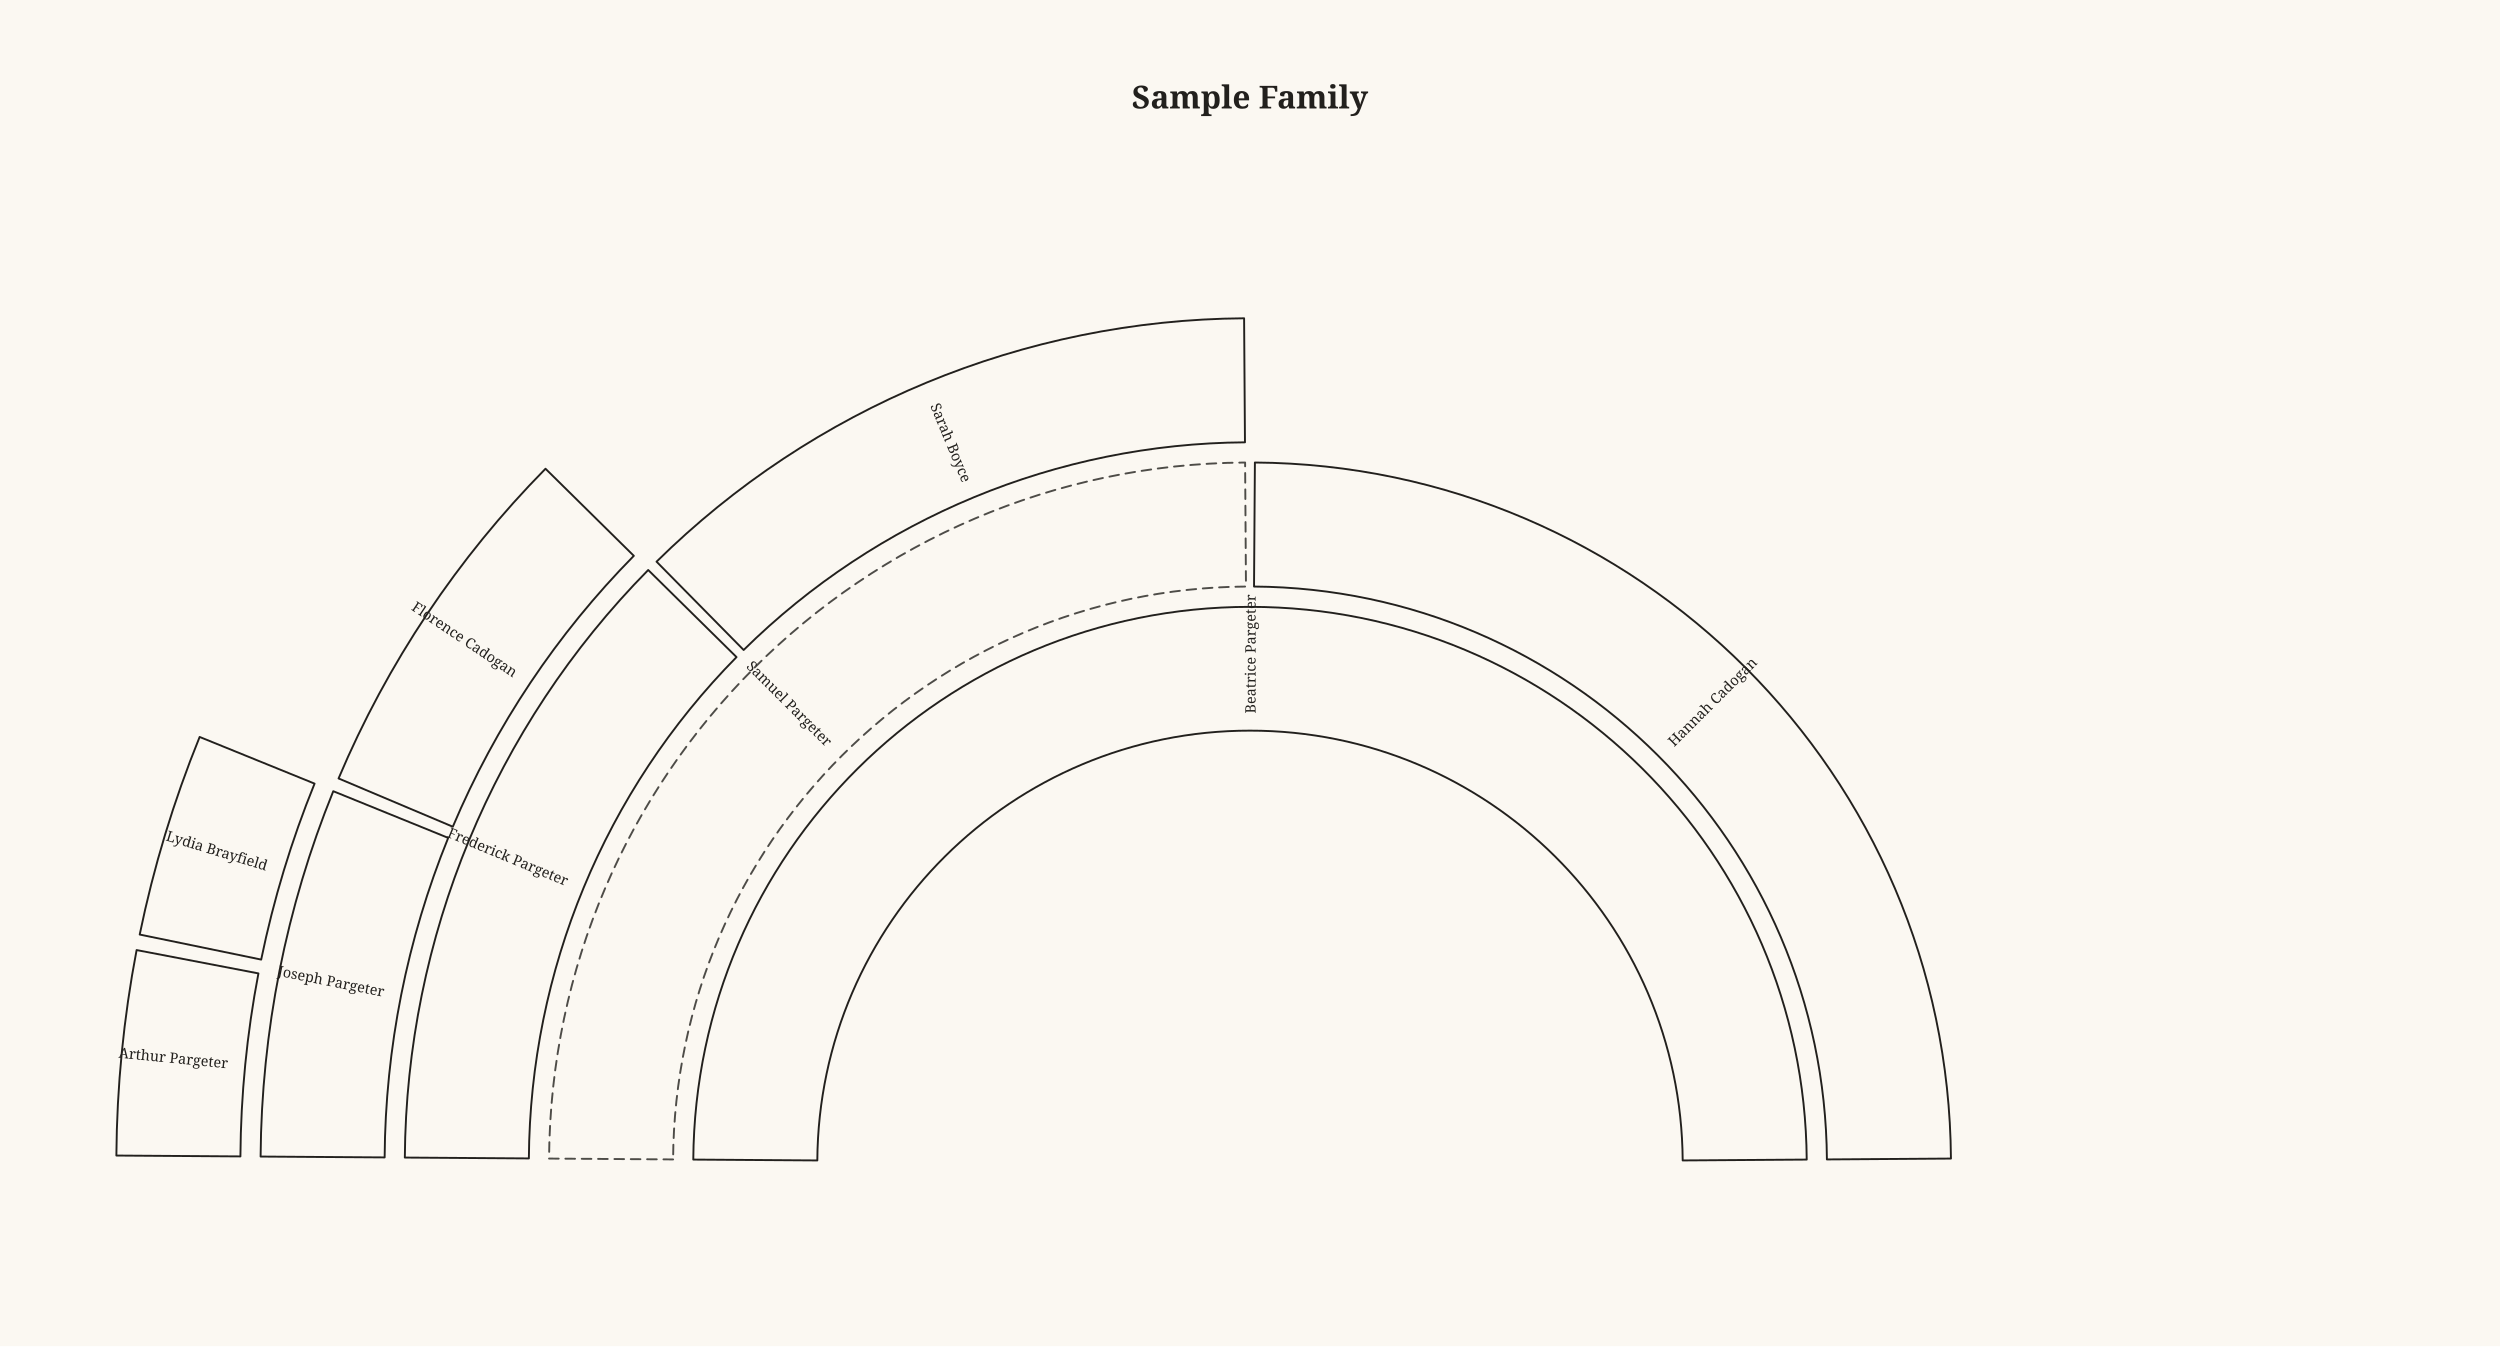
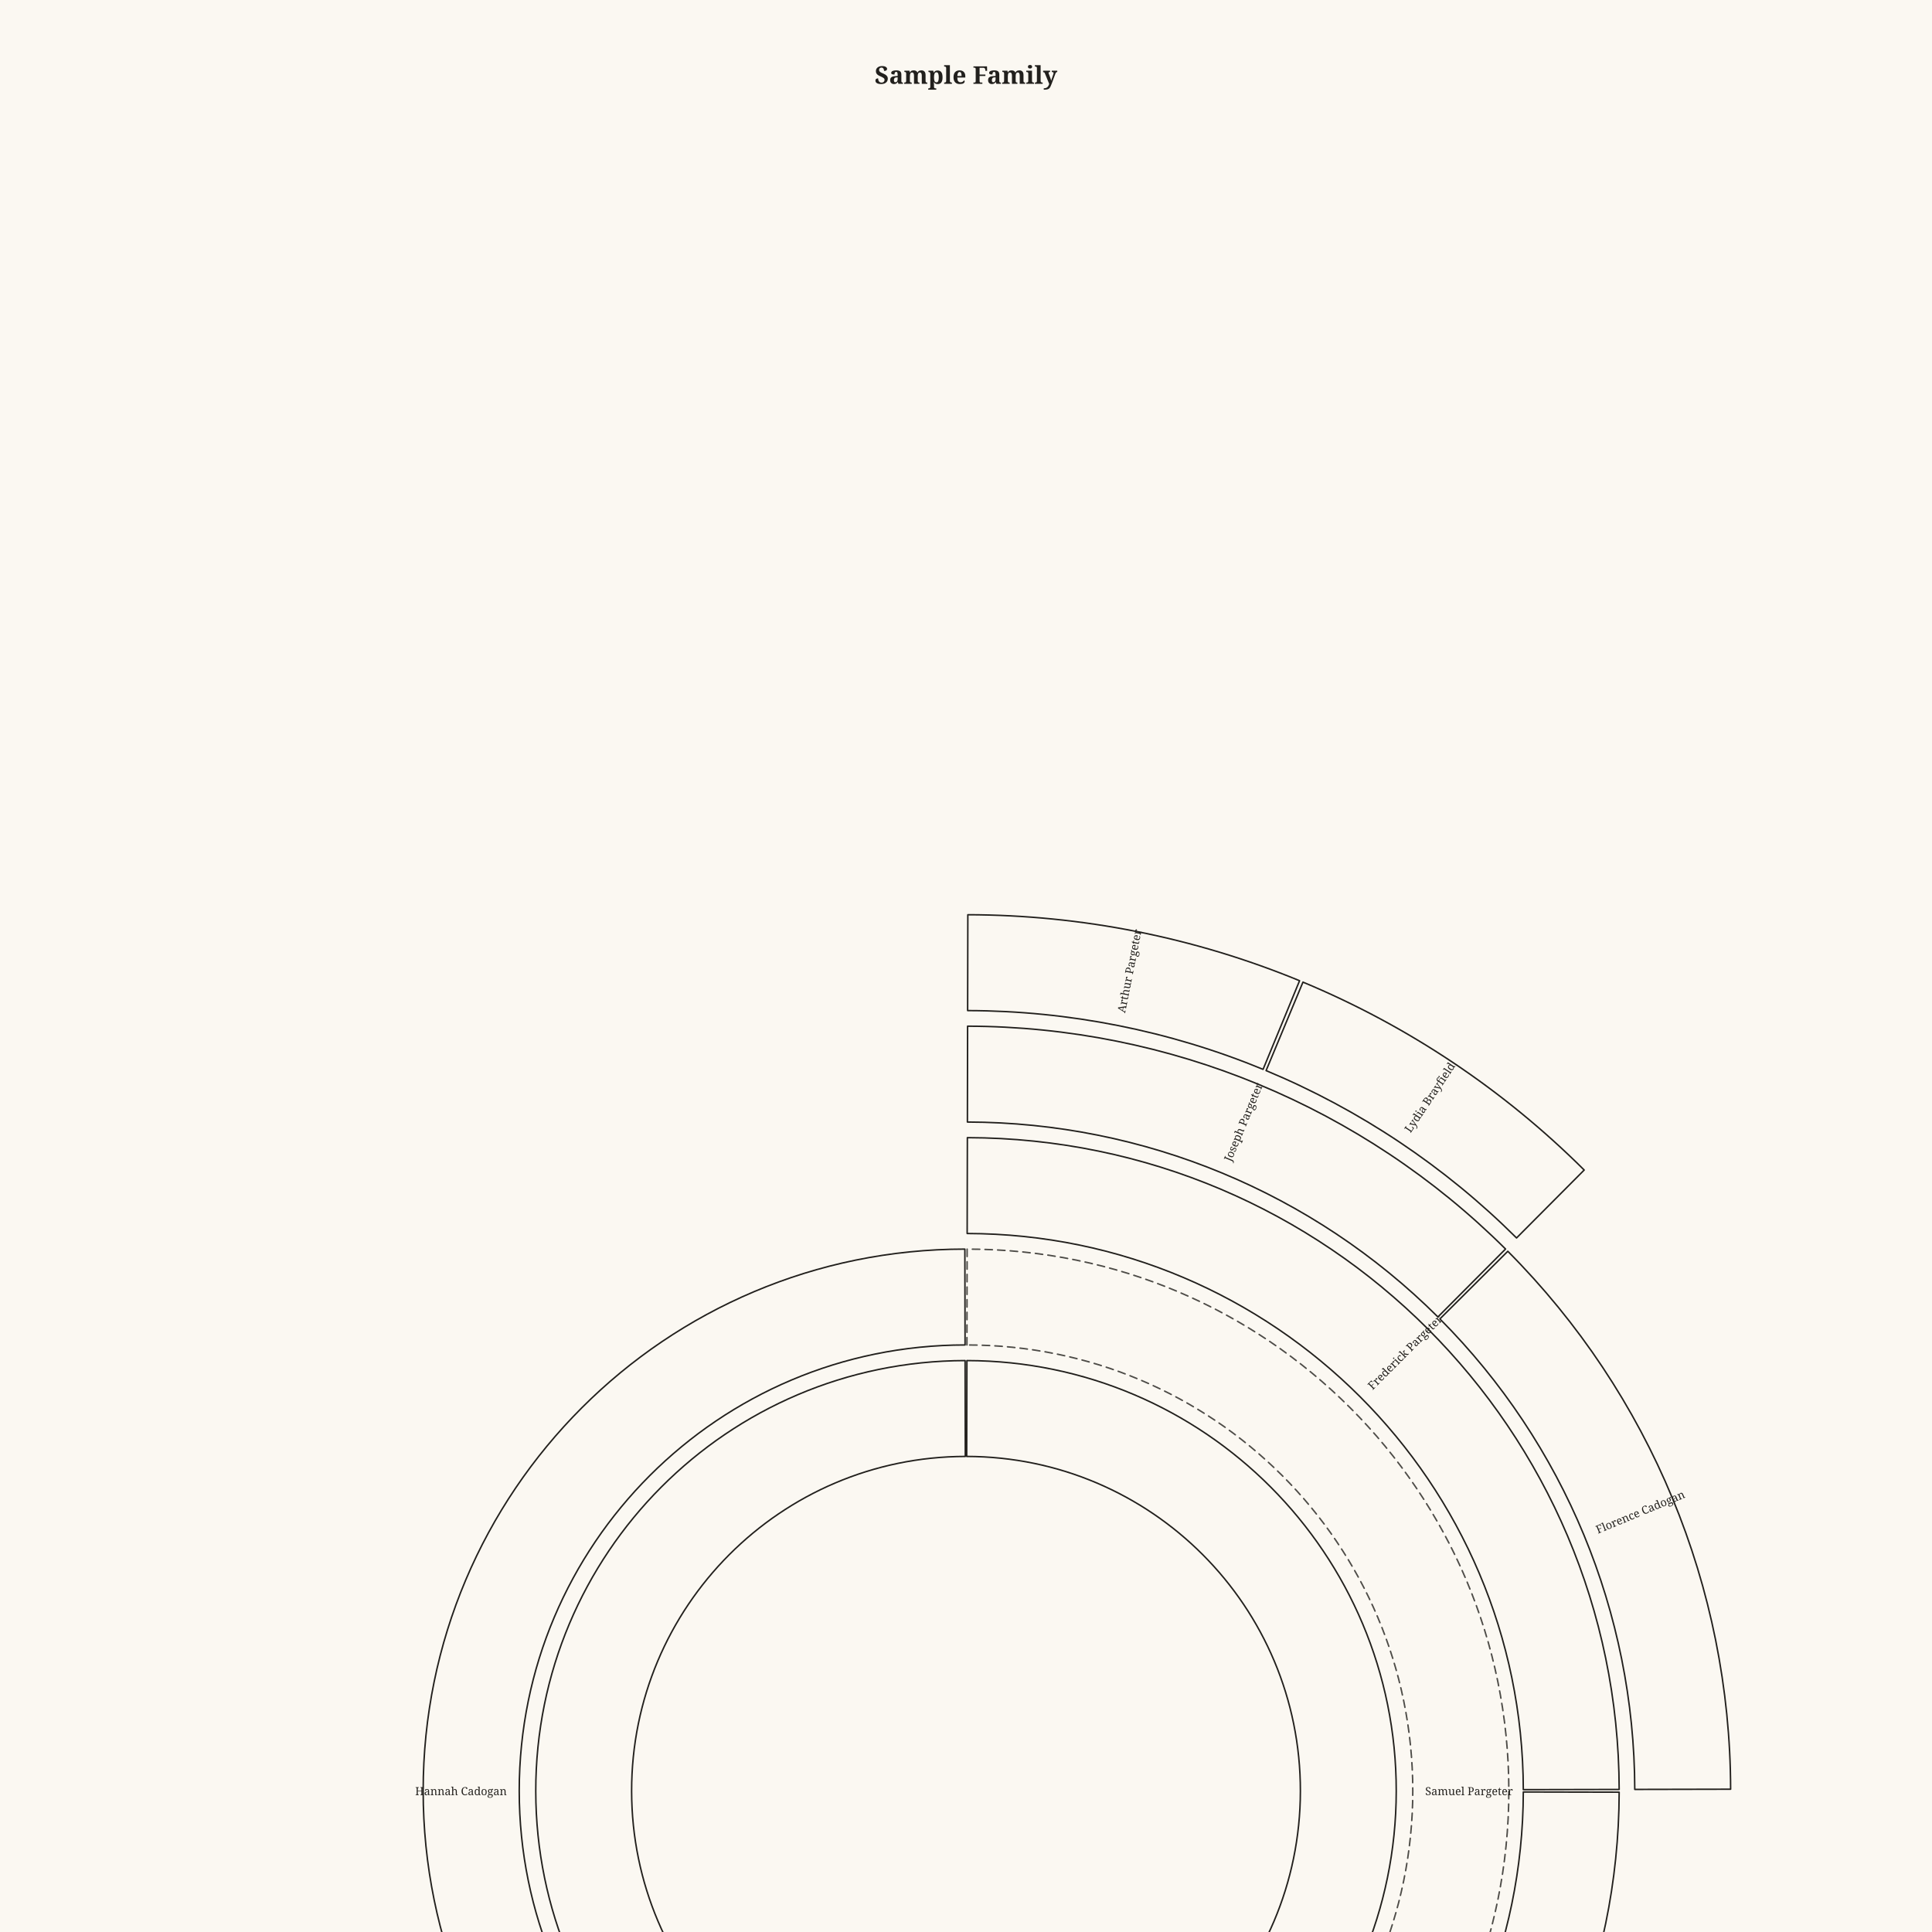
- <svg xmlns="http://www.w3.org/2000/svg" width="520mm" height="280mm" viewBox="0 0 520 280">
-   <rect x="0" y="0" width="520" height="280" fill="#FBF8F2" />
+ <svg xmlns="http://www.w3.org/2000/svg" width="520mm" height="520mm" viewBox="0 0 520 520">
+   <rect x="0" y="0" width="520" height="520" fill="#FBF8F2" />
  <g id="ENGRAVE">
-     <path d="M170.002,241.372L144.203,241.192A115.8,115.8 0 0,1 375.797,241.192L349.998,241.372A90,90 0 0,0 170.002,241.372Z" fill="none" stroke="#22201D" stroke-width="0.4" stroke-linecap="round" stroke-linejoin="round" />
-     <path d="M140.003,241.162L114.204,240.982A145.8,145.8 0 0,1 258.982,96.204L259.162,122.003A120,120 0 0,0 140.003,241.162Z" fill="none" stroke="#22201D" stroke-width="0.4" stroke-linecap="round" stroke-linejoin="round" stroke-dasharray="2,1.4" opacity="0.8" />
-     <path d="M260.838,122.003L261.018,96.204A145.8,145.8 0 0,1 405.796,240.982L379.997,241.162A120,120 0 0,0 260.838,122.003Z" fill="none" stroke="#22201D" stroke-width="0.4" stroke-linecap="round" stroke-linejoin="round" />
-     <path d="M110.004,240.953L84.204,240.773A175.8,175.8 0 0,1 134.826,118.561L153.196,136.677A150,150 0 0,0 110.004,240.953Z" fill="none" stroke="#22201D" stroke-width="0.4" stroke-linecap="round" stroke-linejoin="round" />
-     <path d="M154.677,135.196L136.561,116.826A175.8,175.8 0 0,1 258.773,66.204L258.953,92.004A150,150 0 0,0 154.677,135.196Z" fill="none" stroke="#22201D" stroke-width="0.4" stroke-linecap="round" stroke-linejoin="round" />
-     <path d="M80.004,240.743L54.205,240.563A205.8,205.8 0 0,1 69.32,164.573L93.225,174.28A180,180 0 0,0 80.004,240.743Z" fill="none" stroke="#22201D" stroke-width="0.4" stroke-linecap="round" stroke-linejoin="round" />
-     <path d="M94.187,171.958L70.42,161.918A205.8,205.8 0 0,1 113.465,97.497L131.835,115.612A180,180 0 0,0 94.187,171.958Z" fill="none" stroke="#22201D" stroke-width="0.4" stroke-linecap="round" stroke-linejoin="round" />
-     <path d="M50.005,240.534L24.206,240.354A235.8,235.8 0 0,1 28.415,197.613L53.754,202.47A210,210 0 0,0 50.005,240.534Z" fill="none" stroke="#22201D" stroke-width="0.4" stroke-linecap="round" stroke-linejoin="round" />
-     <path d="M54.326,199.594L29.058,194.384A235.8,235.8 0 0,1 41.525,153.286L65.429,162.993A210,210 0 0,0 54.326,199.594Z" fill="none" stroke="#22201D" stroke-width="0.4" stroke-linecap="round" stroke-linejoin="round" />
-     <text x="260" y="148.4" font-family="Georgia, 'Iowan Old Style', serif" font-size="3" fill="#22201D" text-anchor="start" dominant-baseline="central" transform="rotate(270,260,148.4)">Beatrice Pargeter</text>
-     <text x="172.602" y="154.602" font-family="Georgia, 'Iowan Old Style', serif" font-size="3" fill="#22201D" text-anchor="end" dominant-baseline="central" transform="rotate(45,172.6016,154.6016)">Samuel Pargeter</text>
-     <text x="347.398" y="154.602" font-family="Georgia, 'Iowan Old Style', serif" font-size="3" fill="#22201D" text-anchor="start" dominant-baseline="central" transform="rotate(315,347.3984,154.6016)">Hannah Cadogan</text>
-     <text x="118.092" y="183.22" font-family="Georgia, 'Iowan Old Style', serif" font-size="3" fill="#22201D" text-anchor="end" dominant-baseline="central" transform="rotate(22.5,118.0921,183.2198)">Frederick Pargeter</text>
-     <text x="201.22" y="100.092" font-family="Georgia, 'Iowan Old Style', serif" font-size="3" fill="#22201D" text-anchor="end" dominant-baseline="central" transform="rotate(67.5,201.2198,100.0921)">Sarah Boyce</text>
-     <text x="79.928" y="206.181" font-family="Georgia, 'Iowan Old Style', serif" font-size="3" fill="#22201D" text-anchor="end" dominant-baseline="central" transform="rotate(11.25,79.9278,206.1814)">Joseph Pargeter</text>
-     <text x="107.342" y="139.997" font-family="Georgia, 'Iowan Old Style', serif" font-size="3" fill="#22201D" text-anchor="end" dominant-baseline="central" transform="rotate(33.75,107.3422,139.9973)">Florence Cadogan</text>
-     <text x="47.428" y="221.064" font-family="Georgia, 'Iowan Old Style', serif" font-size="3" fill="#22201D" text-anchor="end" dominant-baseline="central" transform="rotate(5.625,47.4285,221.0635)">Arthur Pargeter</text>
-     <text x="55.597" y="179.995" font-family="Georgia, 'Iowan Old Style', serif" font-size="3" fill="#22201D" text-anchor="end" dominant-baseline="central" transform="rotate(16.875,55.5975,179.9952)">Lydia Brayfield</text>
+     <path d="M260.188,392L260.243,366.2A115.8,115.8 0 1,1 259.757,366.2L259.812,392A90,90 0 1,0 260.188,392Z" fill="none" stroke="#22201D" stroke-width="0.4" stroke-linecap="round" stroke-linejoin="round" />
+     <path d="M260.251,362L260.305,336.2A145.8,145.8 0 0,1 260.305,627.8L260.251,602A120,120 0 0,0 260.251,362Z" fill="none" stroke="#22201D" stroke-width="0.4" stroke-linecap="round" stroke-linejoin="round" stroke-dasharray="2,1.4" opacity="0.8" />
+     <path d="M259.749,602L259.695,627.8A145.8,145.8 0 0,1 259.695,336.2L259.749,362A120,120 0 0,0 259.749,602Z" fill="none" stroke="#22201D" stroke-width="0.4" stroke-linecap="round" stroke-linejoin="round" />
+     <path d="M260.314,332L260.368,306.2A175.8,175.8 0 0,1 435.8,481.632L410,481.686A150,150 0 0,0 260.314,332Z" fill="none" stroke="#22201D" stroke-width="0.4" stroke-linecap="round" stroke-linejoin="round" />
+     <path d="M410,482.314L435.8,482.368A175.8,175.8 0 0,1 260.368,657.8L260.314,632A150,150 0 0,0 410,482.314Z" fill="none" stroke="#22201D" stroke-width="0.4" stroke-linecap="round" stroke-linejoin="round" />
+     <path d="M260.377,302L260.431,276.2A205.8,205.8 0 0,1 405.217,336.173L387.012,354.454A180,180 0 0,0 260.377,302Z" fill="none" stroke="#22201D" stroke-width="0.4" stroke-linecap="round" stroke-linejoin="round" />
+     <path d="M387.546,354.988L405.827,336.783A205.8,205.8 0 0,1 465.8,481.569L440,481.623A180,180 0 0,0 387.546,354.988Z" fill="none" stroke="#22201D" stroke-width="0.4" stroke-linecap="round" stroke-linejoin="round" />
+     <path d="M260.44,272L260.494,246.201A235.8,235.8 0 0,1 349.78,263.961L339.957,287.817A210,210 0 0,0 260.44,272Z" fill="none" stroke="#22201D" stroke-width="0.4" stroke-linecap="round" stroke-linejoin="round" />
+     <path d="M340.77,288.154L350.693,264.339A235.8,235.8 0 0,1 426.386,314.915L408.181,333.197A210,210 0 0,0 340.77,288.154Z" fill="none" stroke="#22201D" stroke-width="0.4" stroke-linecap="round" stroke-linejoin="round" />
+     <text x="260" y="575.6" font-family="Georgia, 'Iowan Old Style', serif" font-size="3" fill="#22201D" text-anchor="start" dominant-baseline="central" transform="rotate(90,260,575.6)">Beatrice Pargeter</text>
+     <text x="383.6" y="482" font-family="Georgia, 'Iowan Old Style', serif" font-size="3" fill="#22201D" text-anchor="start" dominant-baseline="central">Samuel Pargeter</text>
+     <text x="136.4" y="482" font-family="Georgia, 'Iowan Old Style', serif" font-size="3" fill="#22201D" text-anchor="end" dominant-baseline="central">Hannah Cadogan</text>
+     <text x="368.612" y="373.388" font-family="Georgia, 'Iowan Old Style', serif" font-size="3" fill="#22201D" text-anchor="start" dominant-baseline="central" transform="rotate(315,368.6116,373.3884)">Frederick Pargeter</text>
+     <text x="368.612" y="590.612" font-family="Georgia, 'Iowan Old Style', serif" font-size="3" fill="#22201D" text-anchor="start" dominant-baseline="central" transform="rotate(45,368.6116,590.6116)">Sarah Boyce</text>
+     <text x="330.261" y="312.376" font-family="Georgia, 'Iowan Old Style', serif" font-size="3" fill="#22201D" text-anchor="start" dominant-baseline="central" transform="rotate(292.5,330.2607,312.3757)">Joseph Pargeter</text>
+     <text x="429.624" y="411.739" font-family="Georgia, 'Iowan Old Style', serif" font-size="3" fill="#22201D" text-anchor="start" dominant-baseline="central" transform="rotate(337.5,429.6243,411.7393)">Florence Cadogan</text>
+     <text x="301.671" y="272.504" font-family="Georgia, 'Iowan Old Style', serif" font-size="3" fill="#22201D" text-anchor="start" dominant-baseline="central" transform="rotate(281.25,301.6713,272.5043)">Arthur Pargeter</text>
+     <text x="378.67" y="304.398" font-family="Georgia, 'Iowan Old Style', serif" font-size="3" fill="#22201D" text-anchor="start" dominant-baseline="central" transform="rotate(303.75,378.6698,304.3981)">Lydia Brayfield</text>
    <text x="260" y="20" font-family="Georgia, 'Iowan Old Style', serif" font-size="6.6" fill="#22201D" text-anchor="middle" dominant-baseline="central" font-weight="600">Sample Family</text>
  </g>
</svg>
